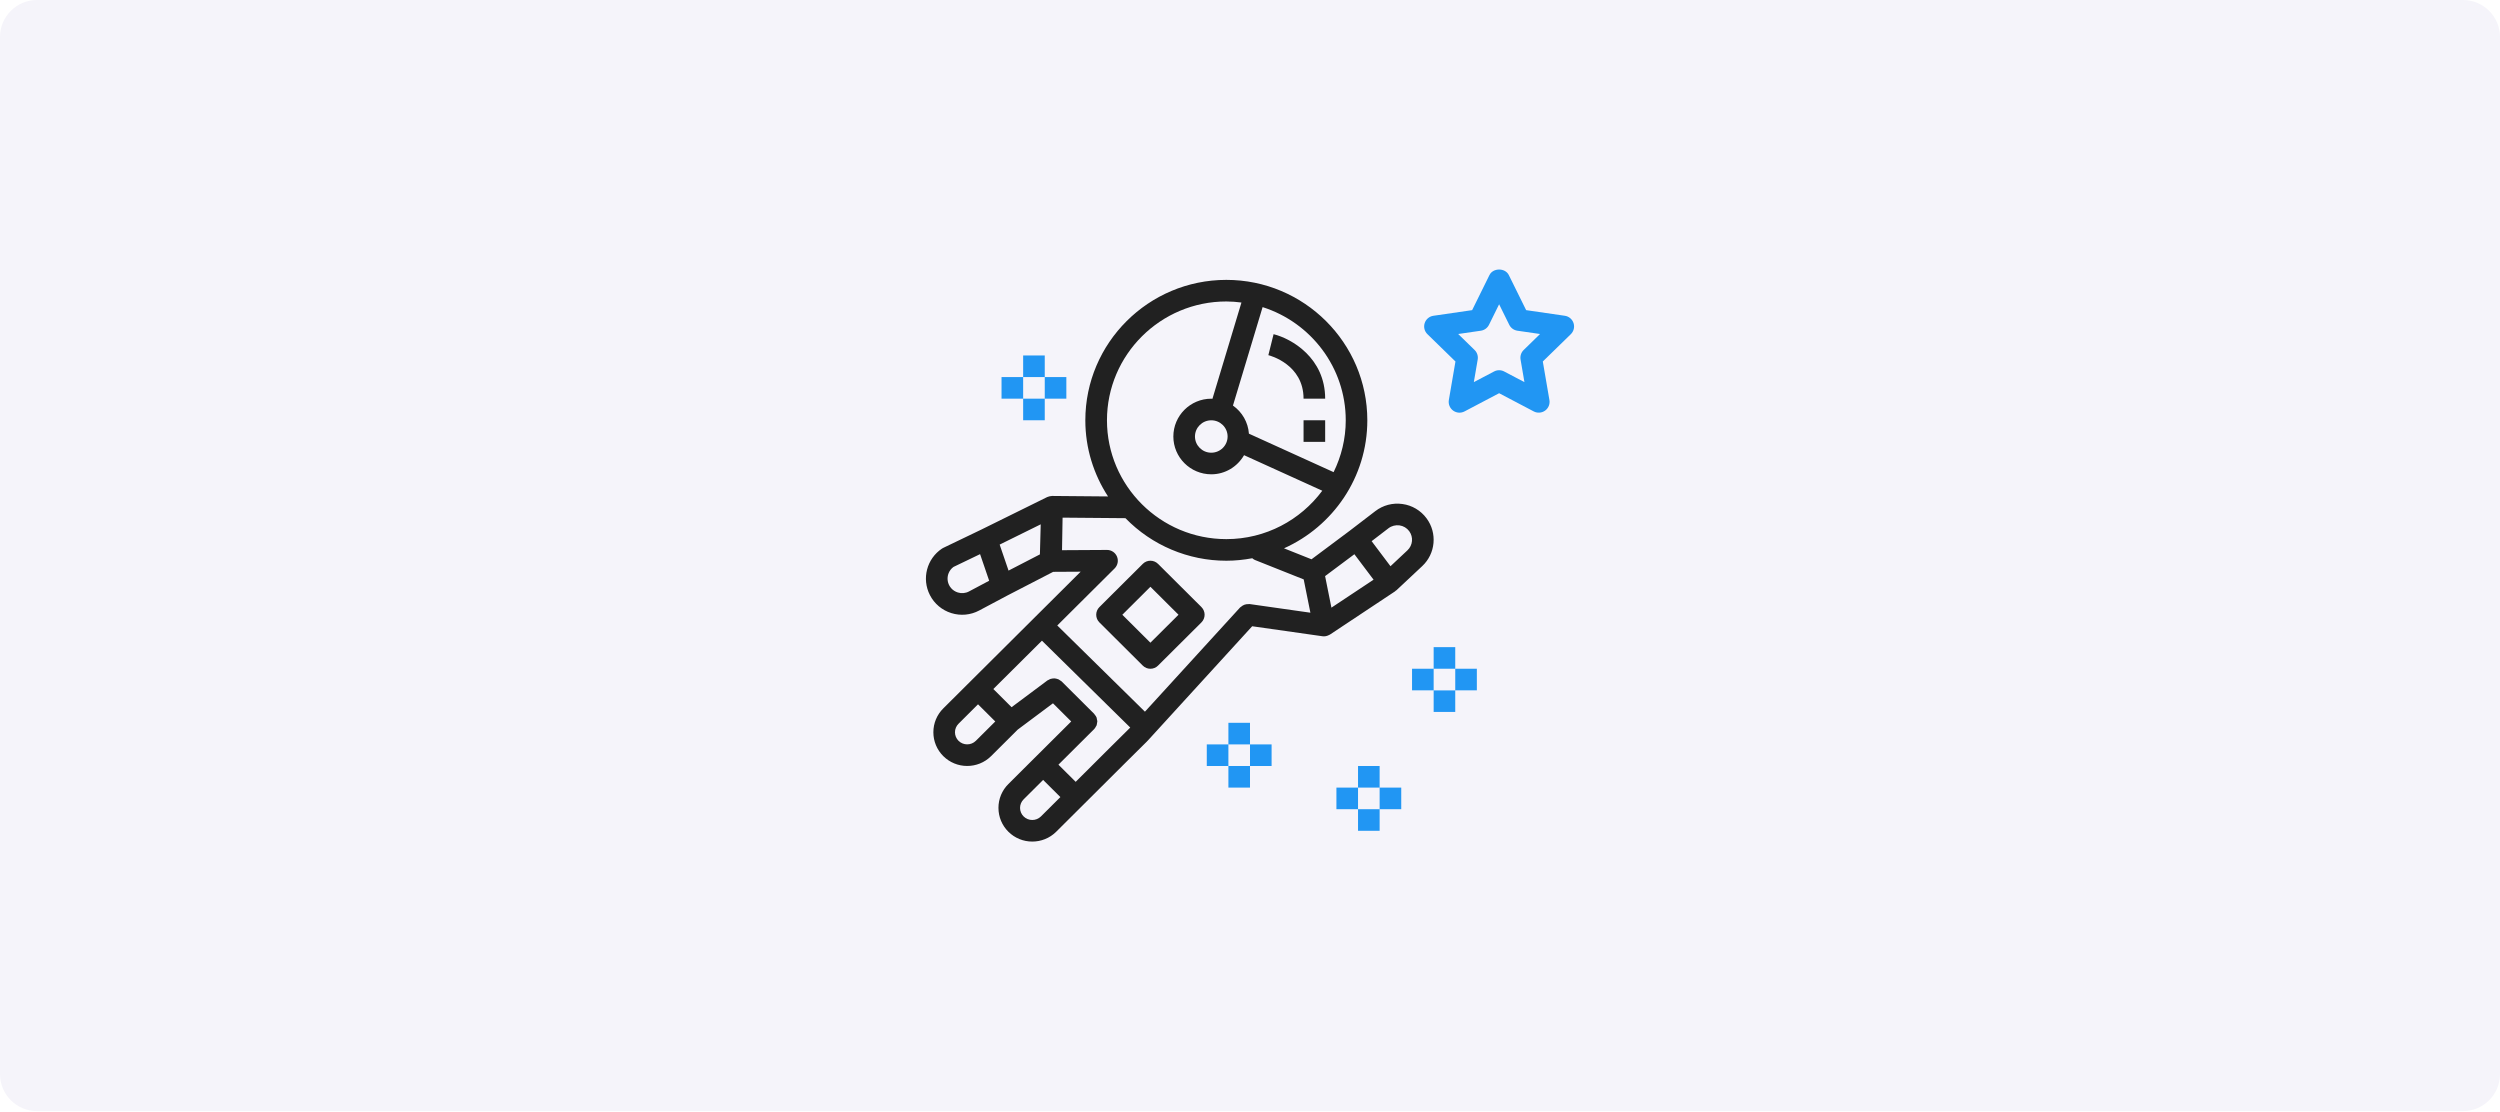
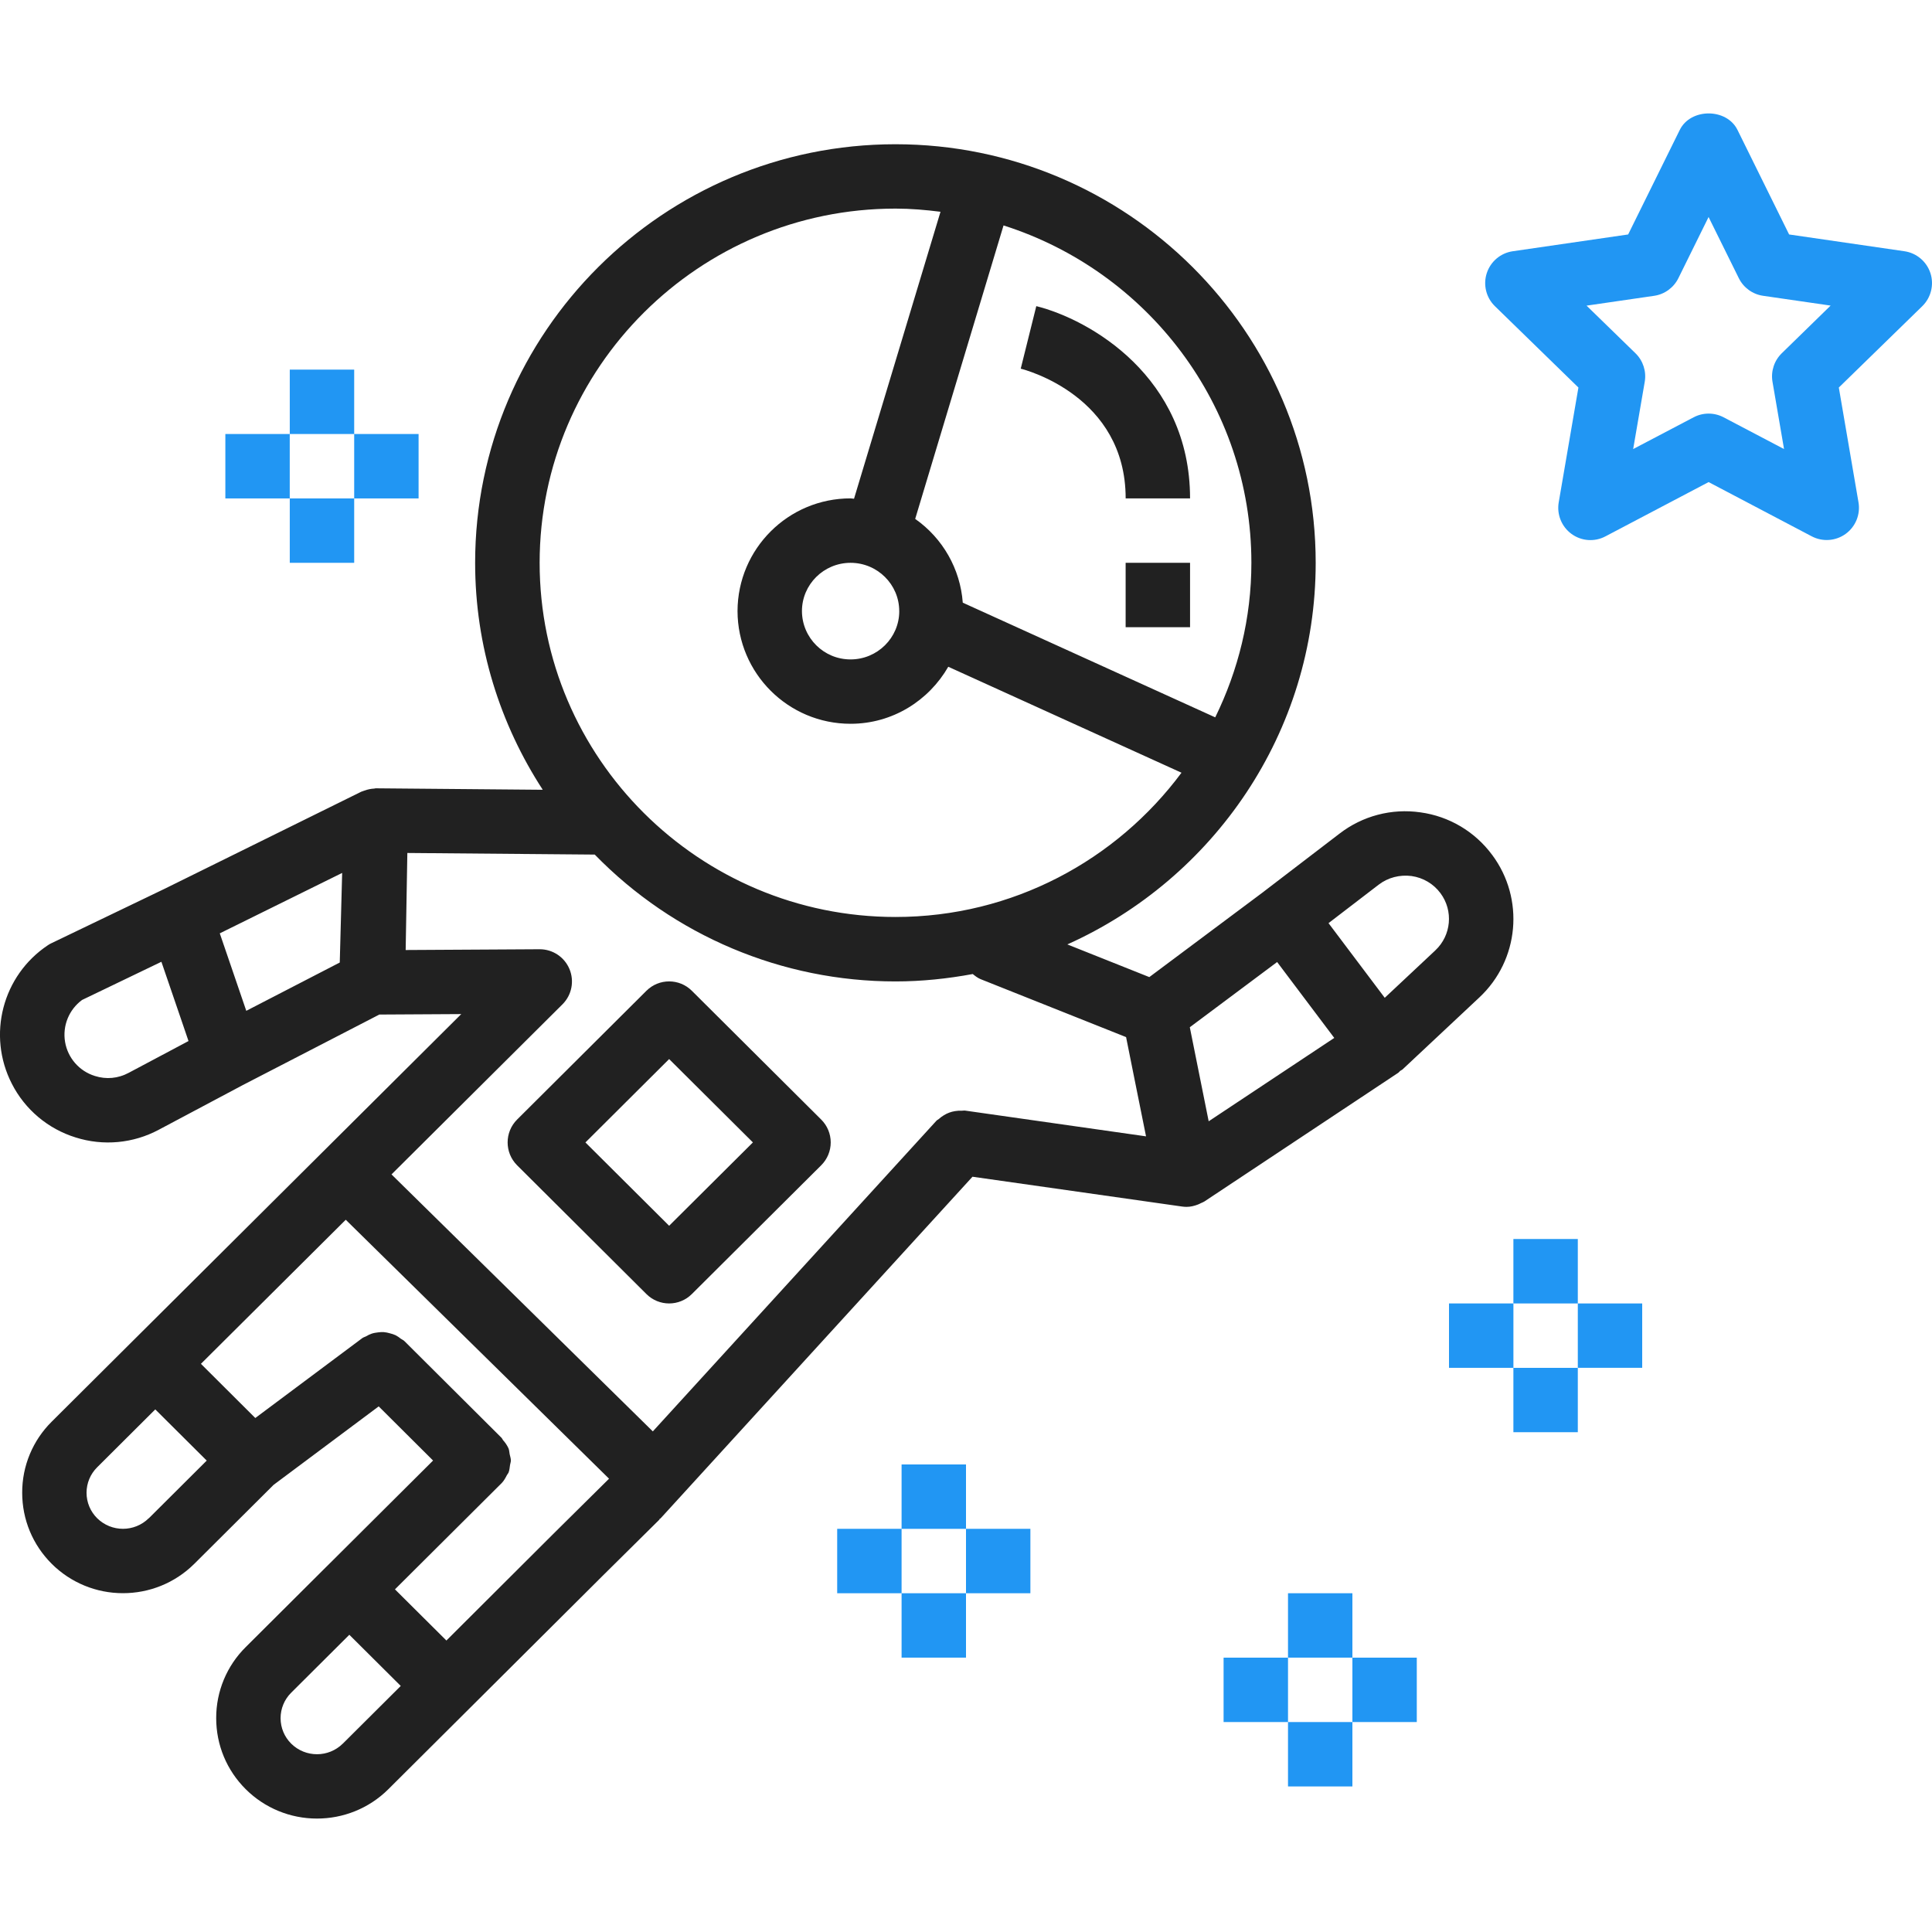
- <svg xmlns="http://www.w3.org/2000/svg" width="270" height="120" fill="none">
-   <rect width="270" height="120" rx="4" fill="#F5F4FA" />
-   <path d="M169.943 34.896a1.166 1.166 0 00-.941-.793l-4.179-.608-1.87-3.787c-.392-.798-1.7-.798-2.092 0l-1.87 3.787-4.18.608a1.164 1.164 0 00-.647 1.99l3.025 2.948-.714 4.162c-.074.438.105.88.463 1.141.363.264.837.297 1.23.09l3.738-1.967 3.738 1.966a1.17 1.17 0 001.23-.089c.359-.26.539-.703.463-1.14l-.714-4.163 3.025-2.949a1.17 1.17 0 00.295-1.196zm-5.387 2.903a1.165 1.165 0 00-.335 1.033l.417 2.437-2.188-1.15a1.163 1.163 0 00-1.088 0l-2.188 1.15.417-2.437a1.164 1.164 0 00-.335-1.033l-1.772-1.727 2.448-.355c.38-.055.708-.294.879-.639l1.094-2.216 1.094 2.216c.171.344.498.584.879.639l2.447.355-1.769 1.727zM157.167 69.892h-2.333v2.334h2.333v-2.334zM157.167 74.56h-2.333v2.332h2.333V74.56zM159.5 72.226h-2.333v2.333h2.333v-2.333zM154.834 72.226H152.5v2.333h2.334v-2.333zM149 82.726h-2.333v2.333H149v-2.333zM149 87.393h-2.333v2.333H149v-2.333zM151.334 85.06H149v2.333h2.334v-2.334zM146.667 85.06h-2.334v2.333h2.334v-2.334zM135 78.06h-2.333v2.333H135v-2.334zM135 82.726h-2.333v2.333H135v-2.333zM137.333 80.392H135v2.334h2.333v-2.334zM132.667 80.392h-2.334v2.334h2.334v-2.334zM112.833 38.392H110.5v2.333h2.333v-2.333zM112.833 43.059H110.5v2.333h2.333V43.06zM115.166 40.725h-2.333v2.334h2.333v-2.334zM110.5 40.725h-2.334v2.334h2.334v-2.334z" fill="#2196F3" />
-   <path d="M154.064 55.974a3.881 3.881 0 00-2.6-1.541 3.887 3.887 0 00-2.931.77l-2.738 2.098-.001.002-4.151 3.1-2.971-1.184c5.297-2.376 8.999-7.674 8.999-13.825 0-8.363-6.831-15.167-15.227-15.167-8.397 0-15.228 6.804-15.228 15.167 0 3.031.907 5.85 2.45 8.222l-6.046-.053h-.01c-.019 0-.034.01-.051.01a1.145 1.145 0 00-.34.069c-.028.01-.057.016-.084.029-.014.005-.028.007-.042.014l-7.072 3.491c-.001 0-.003 0-.003.002l-4.141 1.991a.856.856 0 00-.138.077 3.894 3.894 0 00-1.309 5.022 3.884 3.884 0 002.31 1.945 3.892 3.892 0 003.016-.281l3.036-1.615 4.952-2.558 2.968-.017-11.904 11.846-.003.003-2.929 2.916a3.61 3.61 0 00-1.072 2.576 3.62 3.62 0 001.072 2.579 3.65 3.65 0 002.58 1.062c.936 0 1.869-.355 2.582-1.062l2.875-2.863 3.808-2.843 1.97 1.962-3.853 3.837-.004.002-2.928 2.917a3.608 3.608 0 00-1.073 2.576c0 .973.381 1.889 1.073 2.579a3.649 3.649 0 002.58 1.061c.935 0 1.871-.354 2.582-1.061l2.93-2.917 4.686-4.667.003-.003 2.208-2.188-.008-.008c.014-.014.034-.019.048-.034l11.3-12.377 7.593 1.08c.055.008.11.012.165.012.141 0 .277-.034.409-.084.039-.014.072-.033.109-.051.042-.021.086-.033.126-.06l7.029-4.666c.026-.018.04-.046.064-.065.028-.022.063-.031.089-.056l2.781-2.605a3.892 3.892 0 00.464-5.166zm-49.404 7.898a1.558 1.558 0 01-1.221.113 1.564 1.564 0 01-.465-2.755l2.874-1.383.692 2.022.29.85-2.17 1.153zm7.65-3.998l-3.387 1.75-.558-1.633-.402-1.174 4.434-2.189-.087 3.246zm33.03-14.482c0 2.009-.479 3.904-1.31 5.599l-9.147-4.155a4.067 4.067 0 00-1.724-3.035l3.202-10.633c5.202 1.655 8.979 6.507 8.979 12.224zm-25.788 0c0-7.076 5.784-12.834 12.894-12.834.553 0 1.094.047 1.63.115l-3.133 10.398c-.042 0-.081-.012-.124-.012-2.259 0-4.097 1.831-4.097 4.083 0 2.252 1.838 4.083 4.097 4.083 1.519 0 2.831-.838 3.539-2.066l8.449 3.839c-2.351 3.164-6.113 5.227-10.361 5.227-7.11 0-12.894-5.757-12.894-12.833zm13.029 1.75c0 .965-.791 1.75-1.762 1.75a1.759 1.759 0 01-1.763-1.75c0-.965.791-1.75 1.763-1.75.971 0 1.762.785 1.762 1.75zm-27.189 32.865a1.331 1.331 0 01-1.869.002 1.297 1.297 0 010-1.847l2.104-2.097 1.862 1.854-2.097 2.088zm7.03 8.167a1.33 1.33 0 01-1.87.002 1.297 1.297 0 010-1.847l2.106-2.098.881.876.982.978-2.099 2.09zm7.616-7.588l-.003.002-3.861 3.85-.881-.876-.982-.977 3.857-3.84v-.001l.004-.002c.087-.088.142-.193.196-.297.015-.03.044-.056.057-.087.036-.09.042-.187.056-.281.007-.054.03-.104.03-.16 0-.077-.028-.153-.044-.23-.014-.07-.014-.141-.041-.209a1.165 1.165 0 00-.199-.3c-.023-.027-.031-.06-.055-.084h-.002l-.002-.004-3.515-3.5c-.037-.038-.085-.053-.127-.084a1.119 1.119 0 00-.19-.127 1.107 1.107 0 00-.205-.07 1.112 1.112 0 00-.225-.044 1.125 1.125 0 00-.208.01c-.079.01-.152.02-.228.045-.074.023-.139.06-.206.098-.044.024-.093.033-.133.063l-3.88 2.896-1.97-1.963 5.248-5.22 9.538 9.382-2.029 2.01zm14.916-15.349c-.033-.004-.065.008-.099.006a1.151 1.151 0 00-.252.015 1.065 1.065 0 00-.403.15c-.066.04-.125.081-.182.134-.028.024-.062.036-.088.064l-10.277 11.256-9.468-9.311 6.197-6.165a1.167 1.167 0 00-.83-1.993l-4.854.028.061-3.516 6.79.058a15.201 15.201 0 0010.897 4.596c.957 0 1.89-.1 2.799-.268.087.07.174.14.283.185l5.272 2.1.333 1.66.39 1.936-6.569-.935zm8.84.39l-.684-3.408 3.164-2.363.828 1.1 1.243 1.65-4.551 3.02zm8.211-6.193l-1.832 1.718-2.037-2.705 1.818-1.394c.34-.261.768-.367 1.188-.313.422.06.796.28 1.05.622a1.562 1.562 0 01-.187 2.072z" fill="#212121" />
-   <path d="M129.755 65.565l-4.688-4.667a1.165 1.165 0 00-1.646 0l-4.687 4.667c-.219.22-.343.517-.343.827 0 .31.122.608.343.827l4.687 4.667a1.164 1.164 0 001.646 0l4.688-4.667a1.168 1.168 0 000-1.654zm-5.511 3.848l-3.033-3.02 3.033-3.021 3.035 3.02-3.035 3.02zM137.547 36.092l-.564 2.266c.155.039 3.801.988 3.801 4.7h2.334c0-4.412-3.644-6.486-5.571-6.966zM143.118 45.392h-2.334v2.333h2.334v-2.333z" fill="#212121" />
+ <svg xmlns="http://www.w3.org/2000/svg" width="70" height="70" fill="none">
+   <path d="M69.943 9.896a1.168 1.168 0 00-.941-.793l-4.179-.608-1.87-3.787c-.392-.798-1.7-.798-2.092 0l-1.87 3.787-4.18.608a1.167 1.167 0 00-.648 1.99l3.026 2.948-.714 4.162c-.074.438.105.88.464 1.142a1.16 1.16 0 001.23.088l3.737-1.966 3.738 1.966a1.168 1.168 0 001.693-1.23l-.713-4.162 3.025-2.949a1.17 1.17 0 00.294-1.196zM64.556 12.8c-.274.267-.4.655-.335 1.033l.418 2.437-2.189-1.15a1.165 1.165 0 00-1.087 0l-2.19 1.15.419-2.437a1.168 1.168 0 00-.335-1.033l-1.773-1.726 2.448-.356c.38-.055.708-.294.879-.639l1.094-2.216L63 10.078c.17.345.499.584.879.639l2.448.355-1.77 1.727zM57.167 44.892h-2.334v2.334h2.334v-2.334zM57.167 49.56h-2.334v2.332h2.334V49.56zM59.5 47.226h-2.333v2.333H59.5v-2.333z" fill="#2196F3" />
+   <path d="M54.834 47.226H52.5v2.333h2.334v-2.333zM49 57.726h-2.333v2.333H49v-2.333zM49 62.393h-2.333v2.333H49v-2.333zM51.333 60.06H49v2.333h2.333v-2.334zM46.667 60.06h-2.334v2.333h2.334v-2.334zM35 53.06h-2.334v2.333H35v-2.334zM35 57.726h-2.334v2.333H35v-2.333zM37.333 55.392H35v2.334h2.333v-2.334zM32.666 55.392h-2.333v2.334h2.333v-2.334zM12.833 13.392h-2.334v2.333h2.334v-2.333zM12.833 18.059h-2.334v2.333h2.334v-2.333zM15.166 15.725h-2.333v2.334h2.333v-2.334zM10.5 15.725H8.165v2.334h2.333v-2.334z" fill="#2196F3" />
+   <path d="M54.063 30.974a3.88 3.88 0 00-2.599-1.541 3.886 3.886 0 00-2.93.77L45.794 32.3l-.001.002-4.151 3.1-2.97-1.184c5.296-2.376 8.998-7.674 8.998-13.825 0-8.362-6.83-15.167-15.227-15.167s-15.228 6.804-15.228 15.167c0 3.031.907 5.85 2.45 8.222l-6.046-.053h-.01c-.019 0-.034.01-.051.01a1.136 1.136 0 00-.34.069c-.028.01-.057.016-.084.029-.014.006-.028.007-.042.014l-7.072 3.491c-.001 0-.003 0-.003.002l-4.141 1.991a.898.898 0 00-.138.077A3.895 3.895 0 00.43 39.268a3.884 3.884 0 002.31 1.944 3.891 3.891 0 003.016-.281l3.036-1.614 4.952-2.558 2.968-.017L4.808 48.588c0 .002-.002.002-.003.003l-2.929 2.916a3.607 3.607 0 00-1.072 2.577c0 .973.38 1.888 1.072 2.578a3.647 3.647 0 002.58 1.062c.936 0 1.869-.355 2.582-1.062l2.875-2.863 3.808-2.843 1.97 1.962-3.854 3.837-.003.002-2.928 2.917a3.607 3.607 0 00-1.073 2.576c0 .973.38 1.89 1.073 2.579a3.65 3.65 0 002.58 1.061c.935 0 1.87-.354 2.582-1.061l2.93-2.917 4.686-4.667.002-.003 2.21-2.188-.01-.008c.015-.014.035-.019.049-.034l11.3-12.377 7.593 1.08c.055.008.11.012.164.012.142 0 .278-.034.41-.084.039-.014.072-.033.109-.051.042-.021.086-.033.126-.06l7.029-4.666c.026-.018.04-.046.064-.065.028-.022.063-.031.089-.056l2.78-2.605a3.891 3.891 0 00.465-5.166zM4.66 38.872c-.379.203-.81.244-1.221.113a1.564 1.564 0 01-.465-2.755l2.874-1.383.692 2.022.29.85-2.17 1.153zm7.65-3.998l-3.387 1.75-.558-1.633-.402-1.174 4.434-2.189-.087 3.246zm33.03-14.482c0 2.009-.48 3.904-1.31 5.599l-9.147-4.155a4.07 4.07 0 00-1.724-3.035L36.36 8.168c5.202 1.654 8.98 6.506 8.98 12.223zm-25.788 0c0-7.076 5.784-12.834 12.894-12.834.553 0 1.094.047 1.63.115L30.943 18.07c-.042 0-.081-.013-.125-.013a4.094 4.094 0 00-4.096 4.084 4.094 4.094 0 004.096 4.083c1.52 0 2.832-.838 3.54-2.066l8.45 3.839c-2.352 3.164-6.114 5.227-10.362 5.227-7.11 0-12.894-5.757-12.894-12.833zm13.03 1.75c0 .965-.792 1.75-1.764 1.75a1.759 1.759 0 01-1.762-1.75c0-.965.79-1.75 1.762-1.75s1.763.785 1.763 1.75zM5.391 55.007a1.331 1.331 0 01-1.87.002 1.299 1.299 0 010-1.847l2.105-2.097L7.49 52.92l-2.097 2.089zm7.03 8.167a1.33 1.33 0 01-1.87.002 1.3 1.3 0 010-1.847l2.106-2.098.88.876.983.978-2.099 2.09zm7.616-7.588l-.003.003-3.86 3.85-.882-.877-.982-.977 3.857-3.84v-.001l.004-.002c.087-.088.142-.193.196-.297.015-.03.044-.056.057-.087.036-.09.042-.187.056-.281.007-.054.03-.104.03-.159 0-.078-.028-.154-.044-.231-.014-.07-.014-.141-.041-.209a1.167 1.167 0 00-.2-.3c-.022-.027-.03-.06-.054-.084h-.002s0-.003-.002-.004l-3.515-3.5c-.037-.038-.085-.053-.127-.084a1.112 1.112 0 00-.19-.127 1.095 1.095 0 00-.205-.07 1.125 1.125 0 00-.225-.044 1.132 1.132 0 00-.209.01c-.078.01-.151.02-.227.045a1.08 1.08 0 00-.207.098c-.043.024-.092.033-.133.063l-3.879 2.896-1.97-1.963 5.247-5.22 9.54 9.382-2.03 2.01zm14.916-15.349c-.033-.004-.065.008-.099.006a1.153 1.153 0 00-.252.015 1.075 1.075 0 00-.404.15 1.13 1.13 0 00-.181.134c-.028.024-.062.036-.088.064L23.653 51.862l-9.468-9.311 6.197-6.165a1.168 1.168 0 00-.83-1.993l-4.854.028.061-3.516 6.79.058a15.2 15.2 0 0010.897 4.596c.957 0 1.89-.1 2.799-.268.087.07.174.14.283.185l5.272 2.1.333 1.66.39 1.936-6.569-.935zm8.84.39l-.684-3.408 3.164-2.363.828 1.1 1.242 1.65-4.55 3.02zm8.212-6.193l-1.833 1.718-2.037-2.705 1.818-1.394c.34-.261.768-.367 1.188-.313.422.06.796.28 1.05.622a1.562 1.562 0 01-.187 2.072z" fill="#212121" />
+   <path d="M29.755 40.565l-4.688-4.667a1.166 1.166 0 00-1.646 0l-4.687 4.667a1.172 1.172 0 000 1.654l4.687 4.667a1.165 1.165 0 001.646 0l4.688-4.667a1.167 1.167 0 000-1.654zm-5.51 3.848l-3.034-3.02 3.033-3.021 3.035 3.02-3.035 3.02zM37.547 11.092l-.564 2.266c.156.039 3.802.988 3.802 4.7h2.333c0-4.412-3.644-6.486-5.571-6.966zM43.118 20.392h-2.334v2.333h2.334v-2.333z" fill="#212121" />
</svg>
